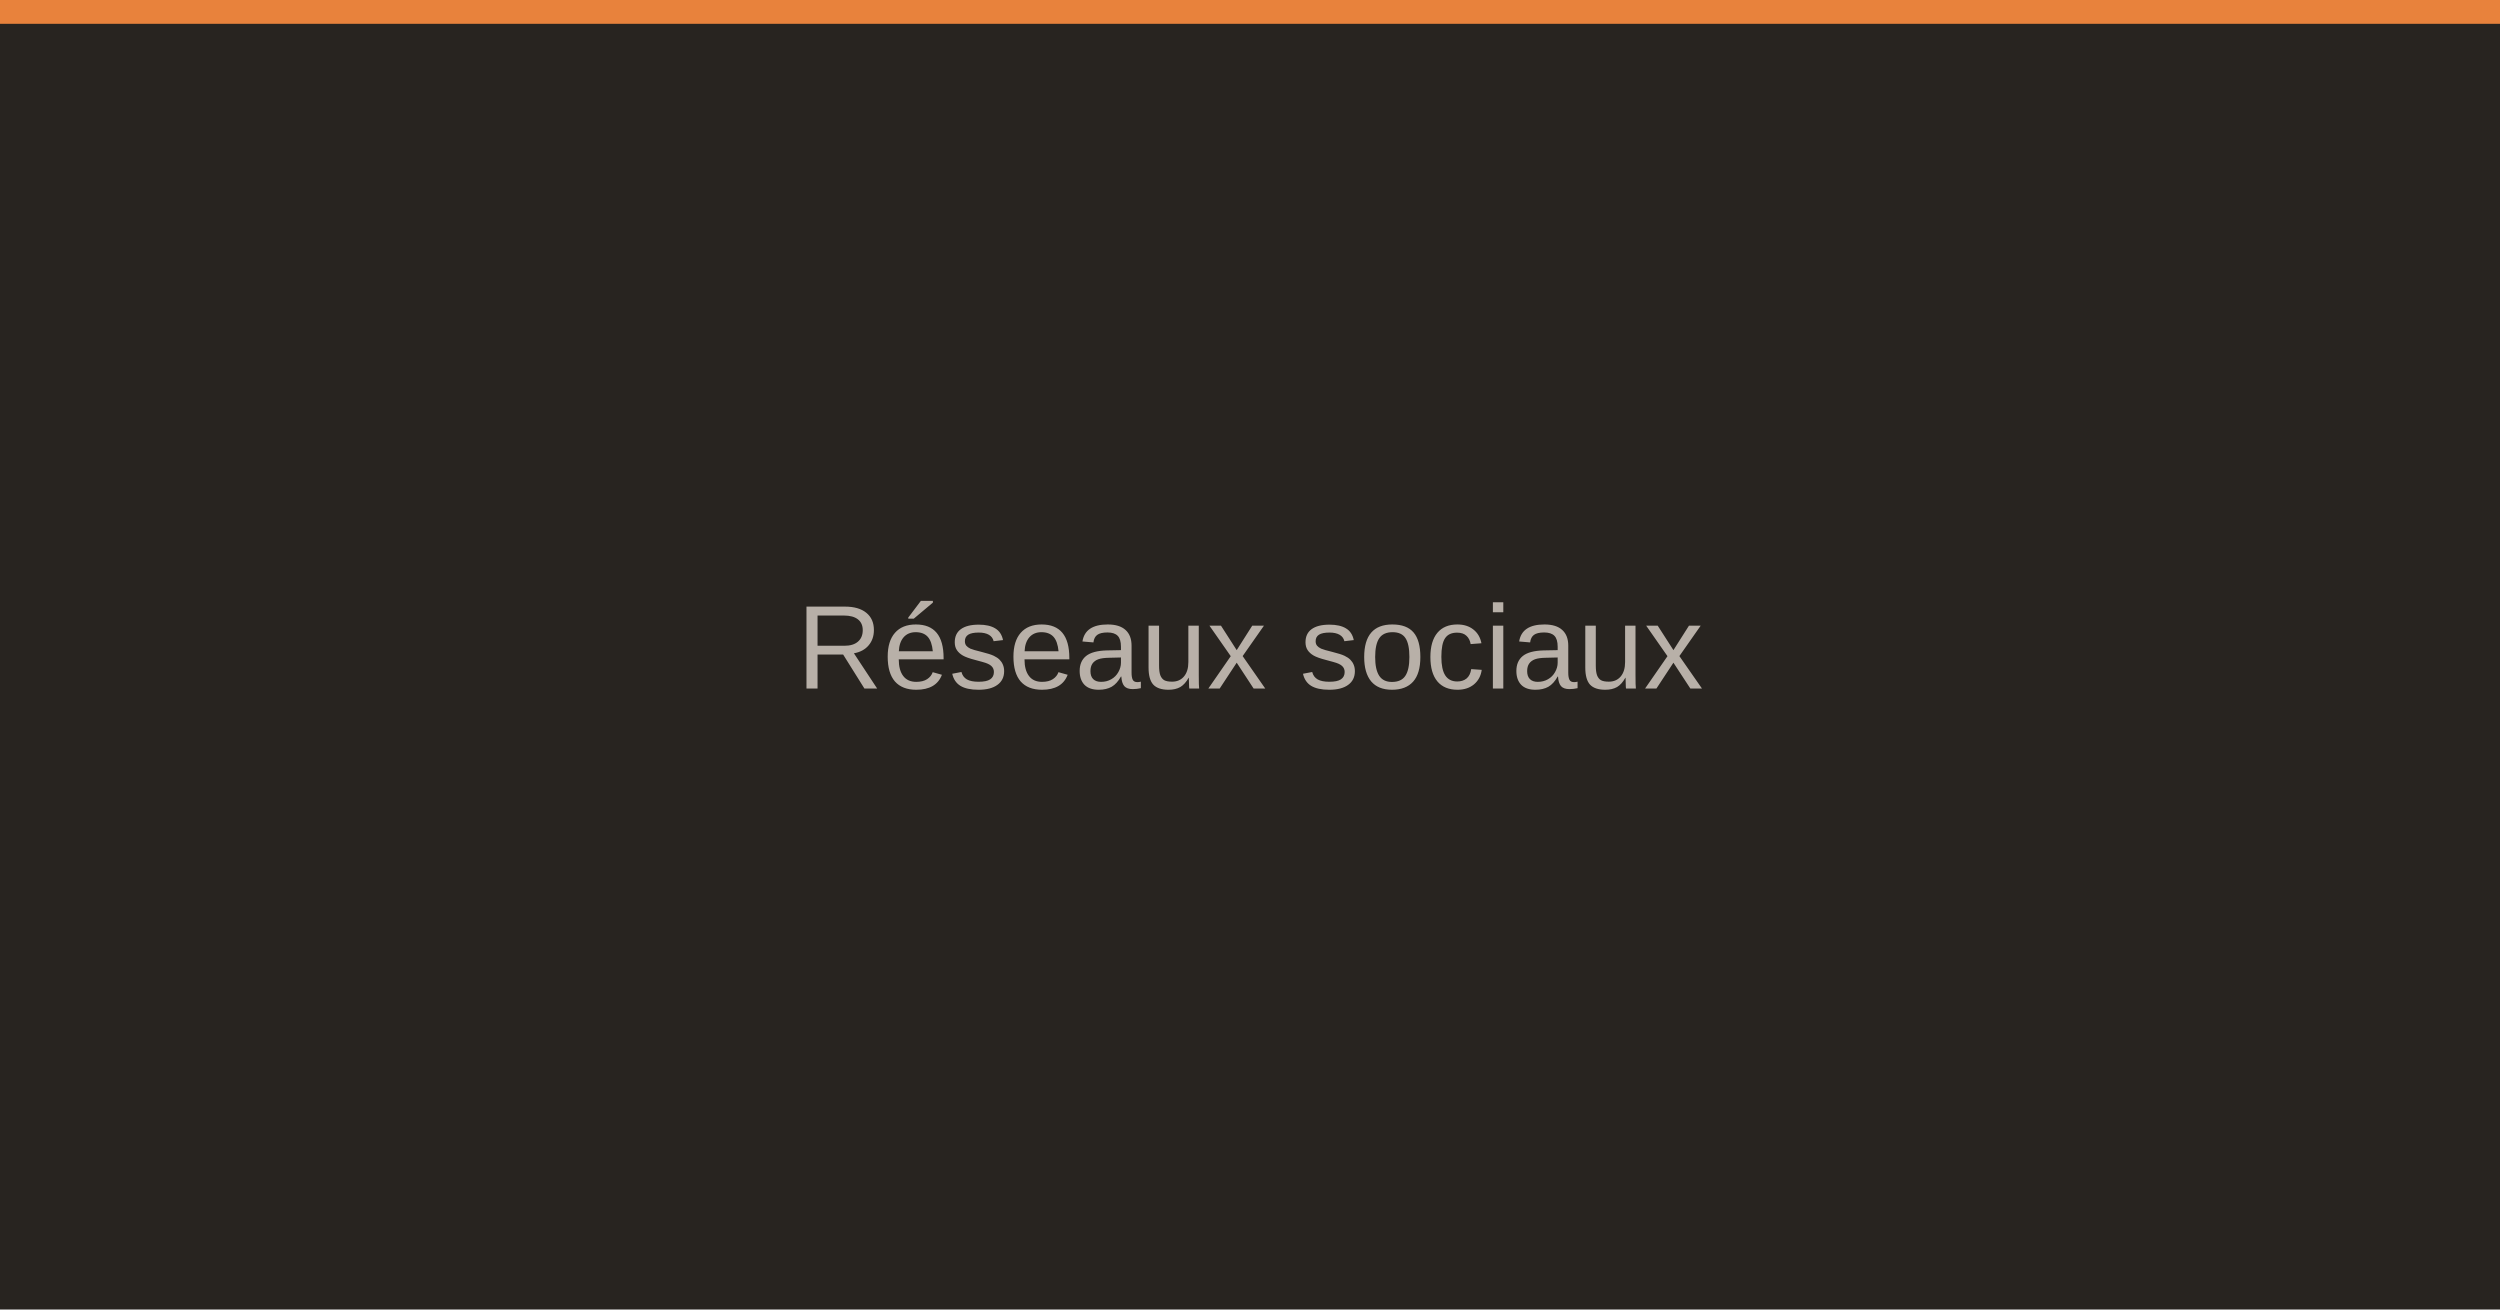
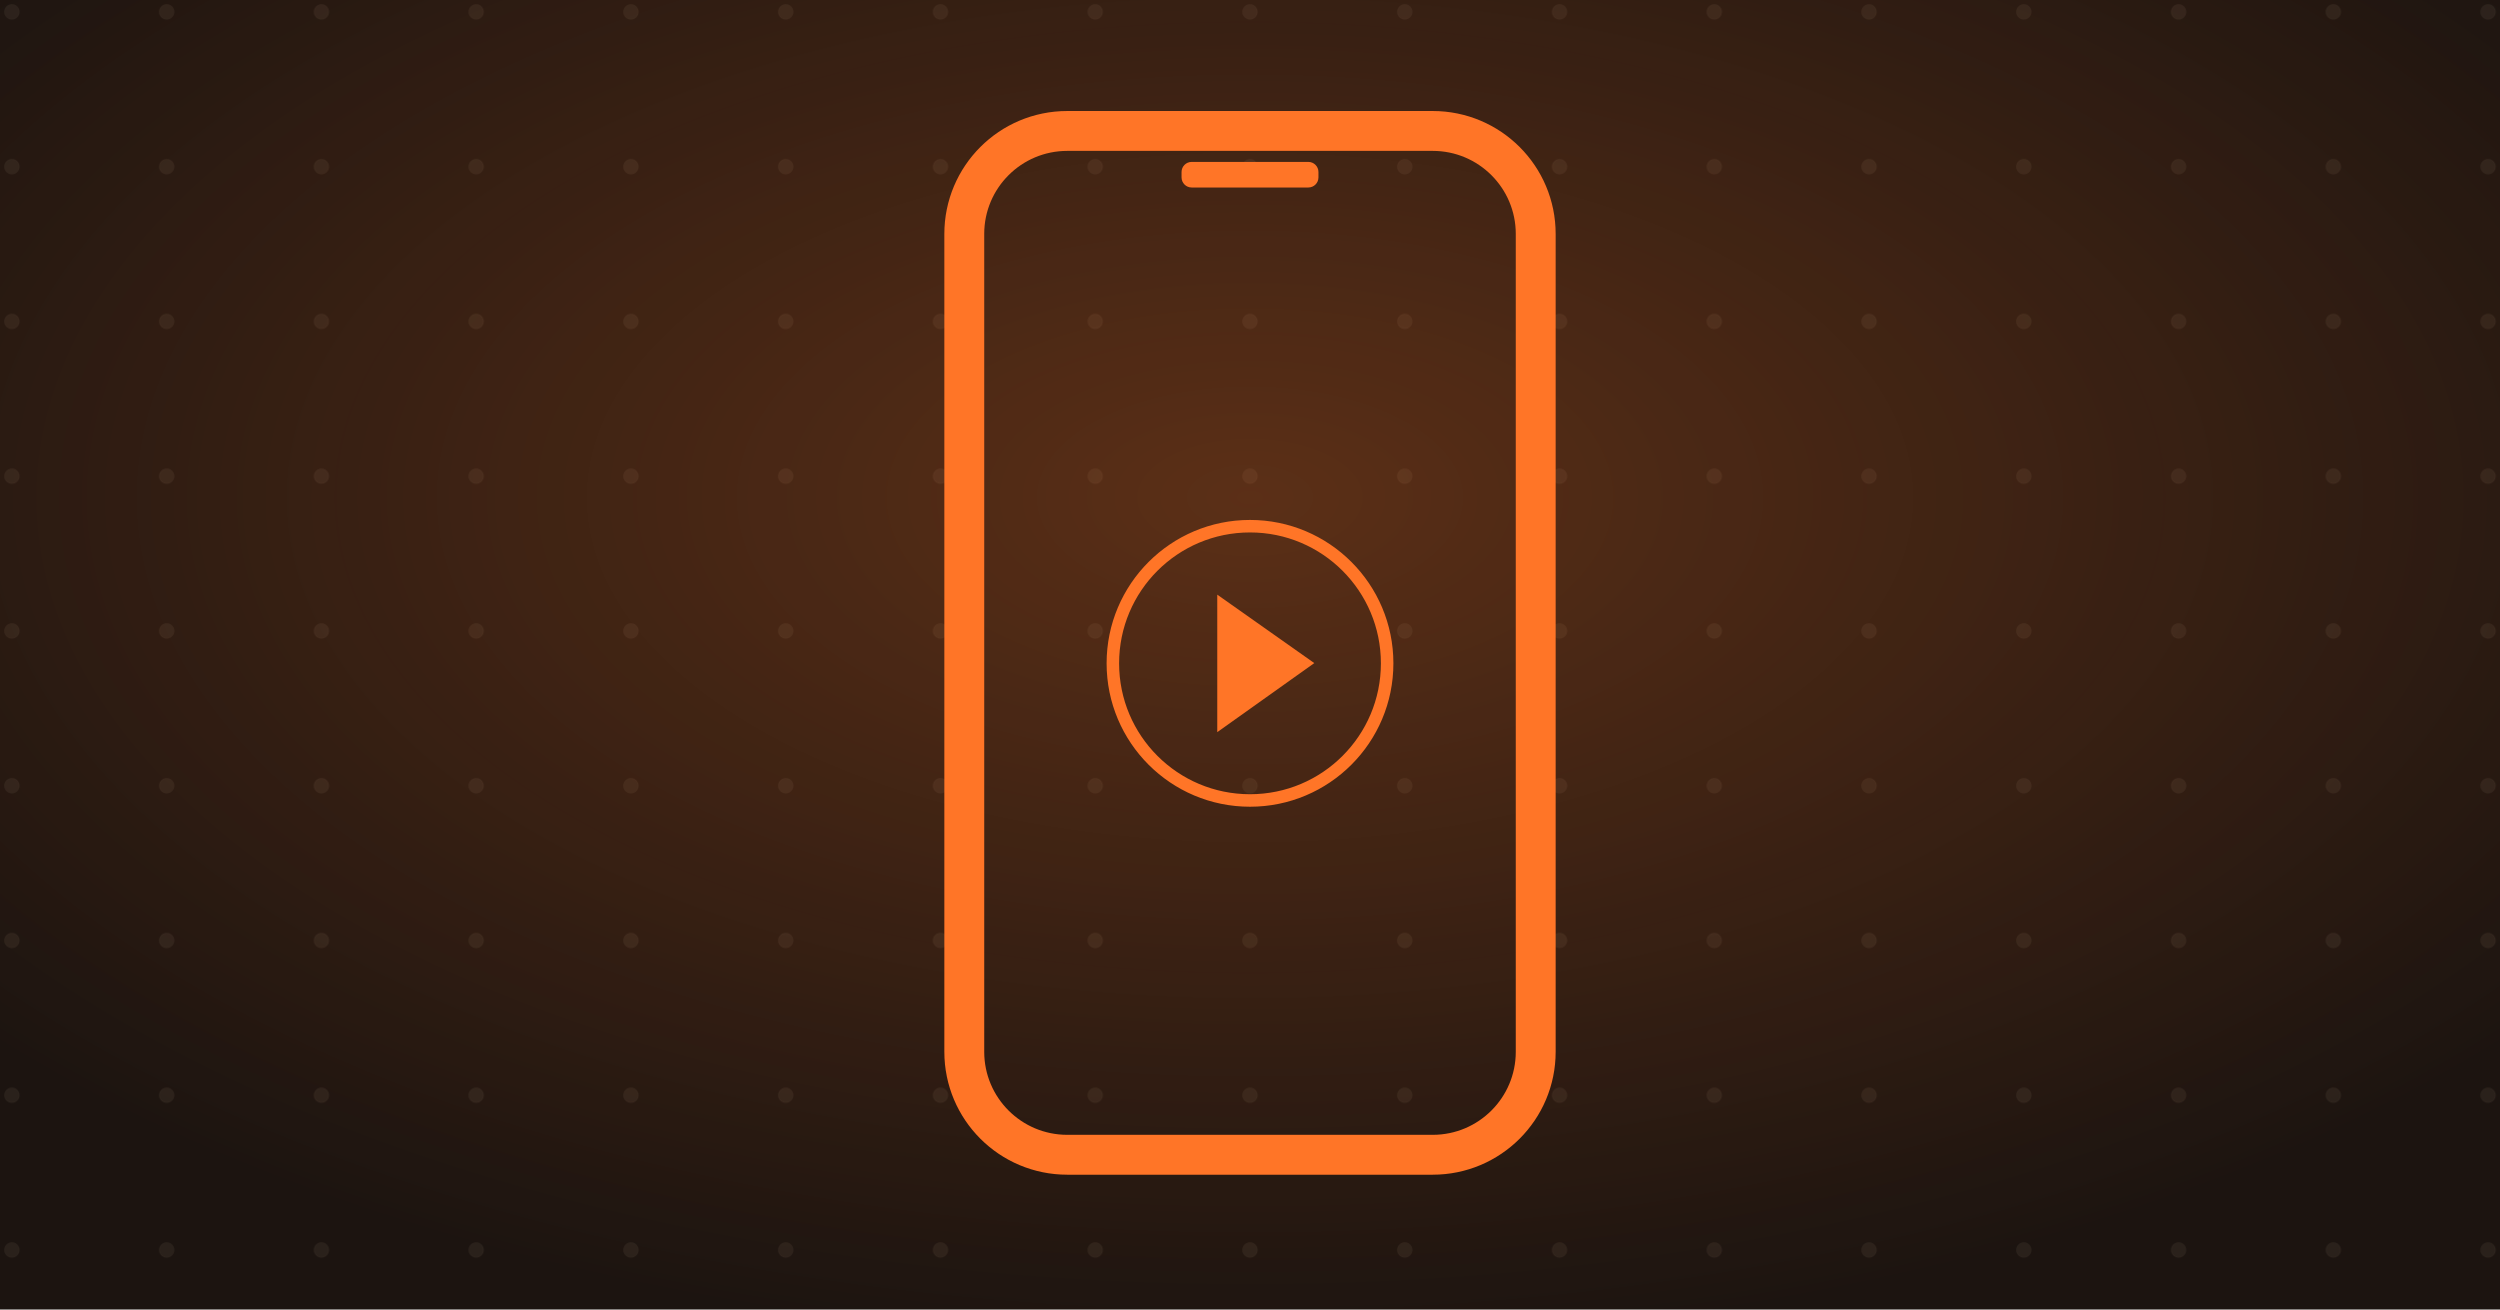
<svg xmlns="http://www.w3.org/2000/svg" viewBox="0 0 420 220" width="420" height="220">
-   <rect width="420" height="220" fill="#282420" />
-   <rect x="0" y="0" width="420" height="4" fill="#e8823c" />
-   <text x="50%" y="50%" font-family="IBM Plex Sans, Arial, sans-serif" font-size="20" fill="#b8b0a8" text-anchor="middle" dominant-baseline="middle">Réseaux sociaux</text>
+   <defs>
+     <pattern id="dots" width="26" height="26" patternUnits="userSpaceOnUse">
+       <circle cx="2" cy="2" r="1.3" fill="#2a211b" />
+     </pattern>
+     <radialGradient id="glow" cx="50%" cy="38%" r="65%">
+       <stop offset="0%" stop-color="#ff7527" stop-opacity="0.28" />
+       <stop offset="100%" stop-color="#ff7527" stop-opacity="0" />
+     </radialGradient>
+   </defs>
+   <rect width="420" height="220" fill="#1c1410" />
+   <rect width="420" height="220" fill="url(#dots)" />
+   <rect width="420" height="220" fill="url(#glow)" />
+   <rect x="162.0" y="22.0" width="96.0" height="172.0" rx="17.3" fill="none" stroke="#ff7527" stroke-width="6.7" />
+   <rect x="198.5" y="27.2" width="23.0" height="4.3" rx="1.7" fill="#ff7527" />
+   <circle cx="210.0" cy="111.44" r="23.04" fill="none" stroke="#ff7527" stroke-width="2.1" />
+   <polygon points="204.5,99.9 204.5,123.0 220.8,111.4" fill="#ff7527" />
</svg>
